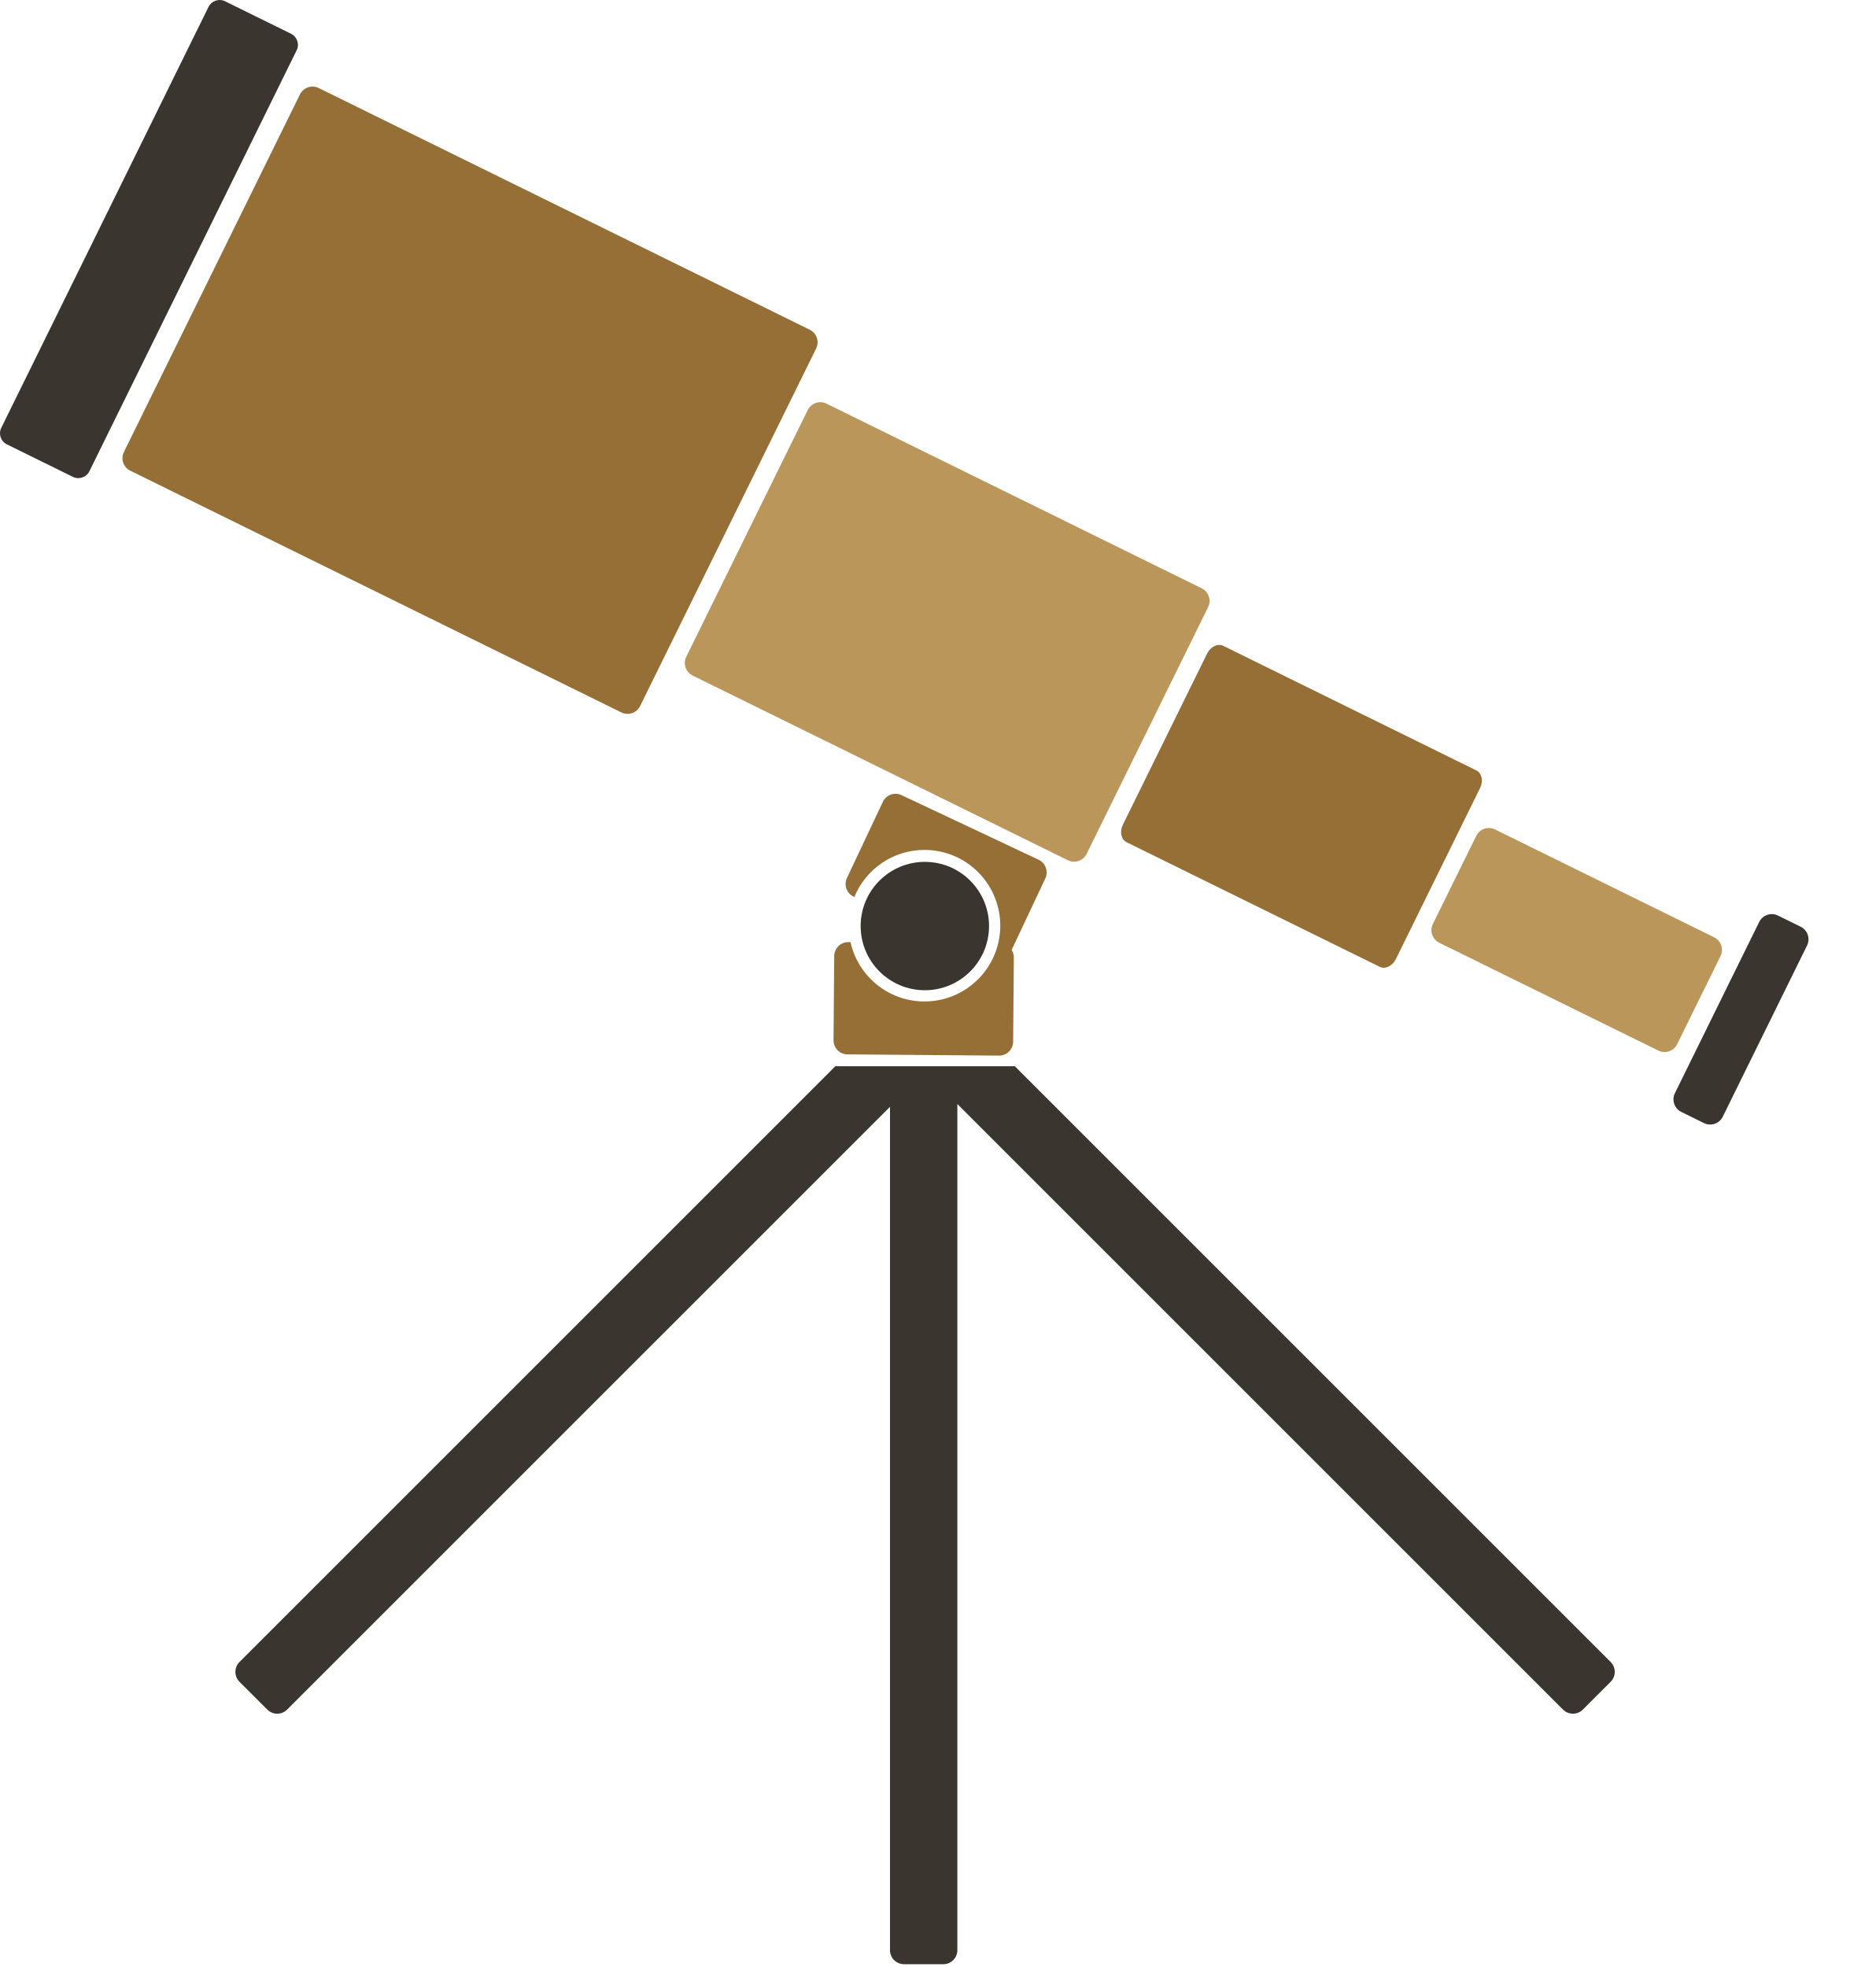
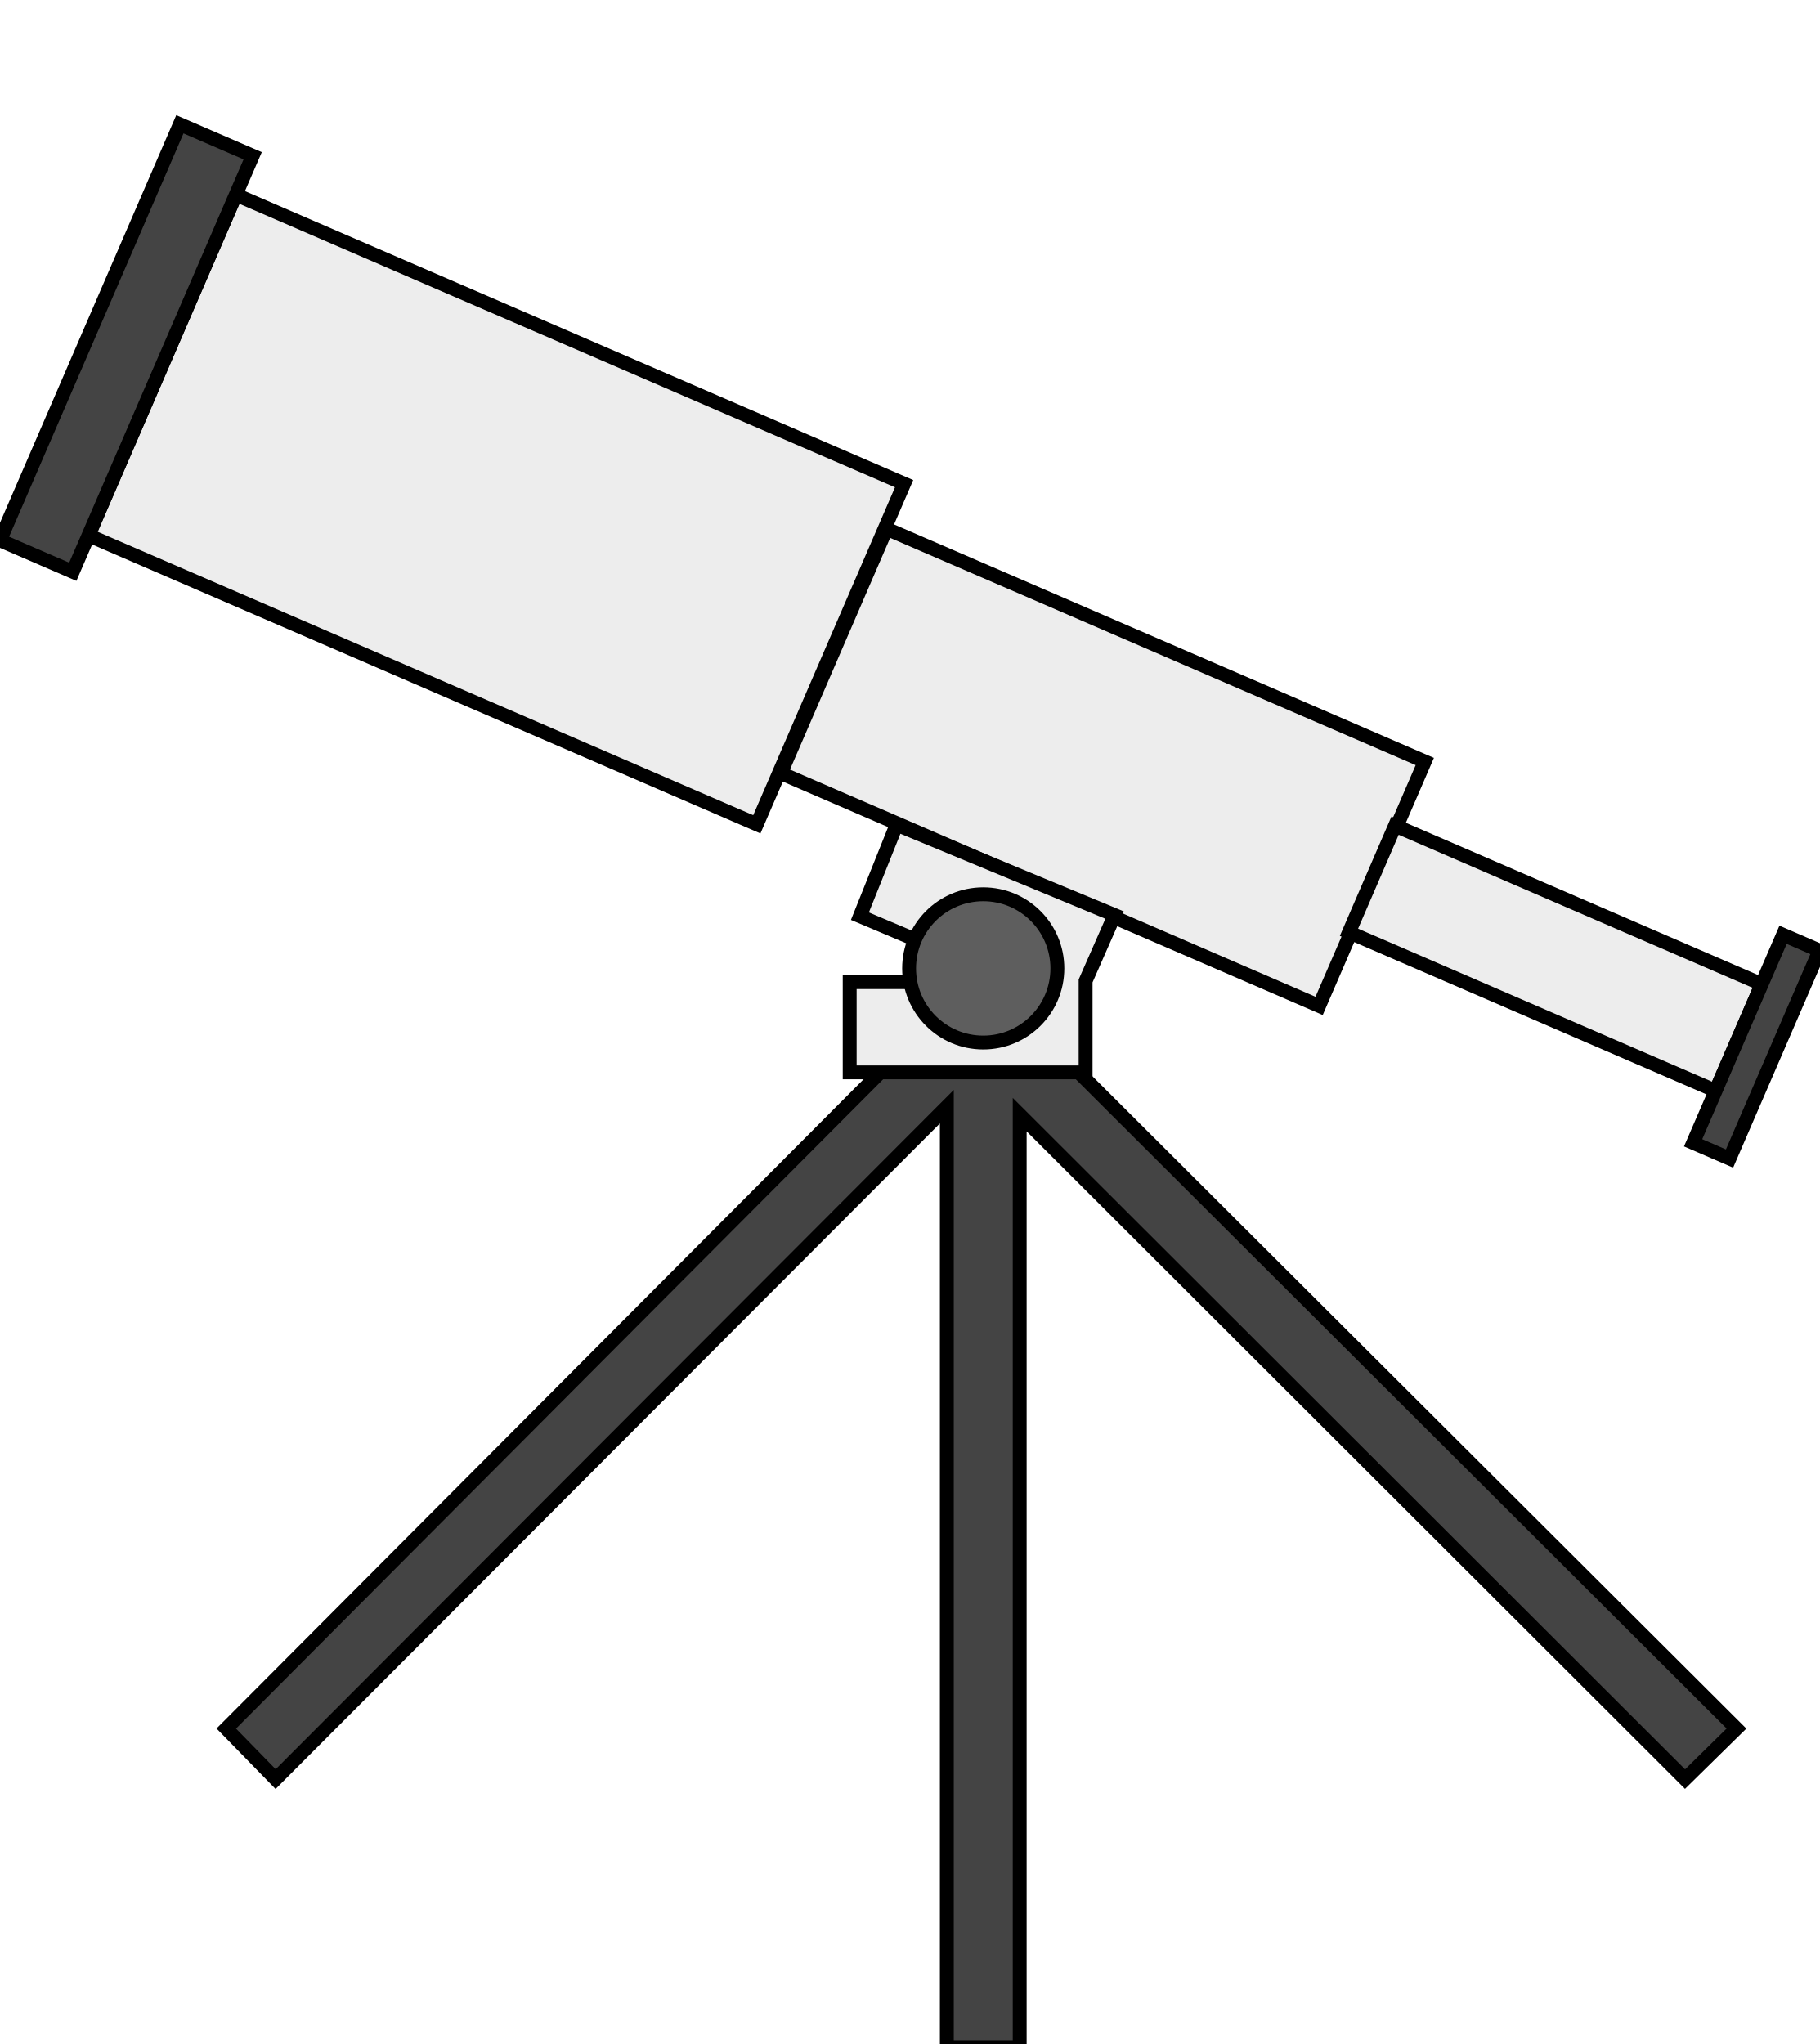
- <svg xmlns="http://www.w3.org/2000/svg" width="668.376" height="700.949" viewBox="0 0 668.376 700.949">
-   <path fill="#3A352E" d="M31.855 167.924c-1.073 2.18-3.71 3.078-5.892 2.005L2.458 158.357c-2.18-1.073-3.078-3.71-2.005-5.892L74.297 2.458C75.37.278 78.007-.62 80.19.453l23.504 11.57c2.18 1.074 3.078 3.712 2.005 5.893L31.854 167.924z" />
-   <path fill="#966F36" d="M228.078 251.59c-1.22 2.478-4.217 3.497-6.694 2.278l-174.95-86.123c-2.48-1.22-3.498-4.217-2.28-6.694l62.716-127.4c1.22-2.477 4.217-3.496 6.694-2.277l174.95 86.122c2.48 1.22 3.498 4.217 2.28 6.694l-62.716 127.4zM497.344 341.785c-1.22 2.478-3.798 3.704-5.758 2.738l-90.17-44.387c-1.96-.965-2.56-3.756-1.342-6.233l30.032-61.01c1.22-2.477 3.798-3.703 5.758-2.737l90.17 44.387c1.96.965 2.56 3.756 1.34 6.233l-30.03 61.01z" />
-   <path fill="#BB965B" d="M387.17 304.27c-1.22 2.477-4.218 3.496-6.695 2.277l-133.68-65.807c-2.48-1.22-3.498-4.217-2.28-6.694l43.283-87.924c1.22-2.478 4.217-3.497 6.694-2.278l133.68 65.806c2.48 1.22 3.498 4.217 2.28 6.694l-43.283 87.925zM597.568 372.103c-1.22 2.478-4.217 3.497-6.694 2.278l-78.055-38.423c-2.48-1.22-3.498-4.217-2.28-6.694l15.46-31.4c1.22-2.48 4.216-3.498 6.693-2.28l78.055 38.425c2.478 1.22 3.497 4.217 2.278 6.694l-15.458 31.4z" />
-   <path fill="#3A352E" d="M613.828 397.94c-1.22 2.48-4.217 3.498-6.694 2.28l-8.075-3.976c-2.478-1.22-3.498-4.217-2.28-6.694l30.033-61.01c1.22-2.477 4.217-3.496 6.694-2.277l8.075 3.975c2.477 1.22 3.497 4.217 2.278 6.694l-30.032 61.01z" />
-   <path fill="#966F36" d="M370.06 306.367l-48.848-23.018c-2.498-1.178-5.477-.107-6.654 2.39l-12.788 27.14c-1.177 2.497-.106 5.476 2.392 6.653l.24.113c4.032-9.84 13.7-16.775 24.993-16.775 14.913 0 27.002 12.09 27.002 27.003s-12.09 27.002-27.002 27.002c-12.898 0-23.677-9.046-26.356-21.138l-.764-.006c-2.76-.02-5.018 2.2-5.04 4.96l-.245 30c-.02 2.76 2.2 5.017 4.96 5.04l53.998.44c2.76.022 5.018-2.198 5.04-4.96l.245-29.998c.008-1-.285-1.93-.784-2.715l12.003-25.475c1.175-2.5.104-5.478-2.393-6.655z" />
-   <path fill="#3A352E" d="M573.88 592.248l-212.3-212.3h-63.94l-212.3 212.3c-1.952 1.953-1.952 5.118 0 7.07l9.9 9.9c1.953 1.953 5.118 1.953 7.07 0l214.8-214.798v300.53c0 2.76 2.24 5 5 5h14c2.76 0 5-2.24 5-5V393.42l215.798 215.798c1.953 1.953 5.118 1.953 7.07 0l9.9-9.9c1.953-1.952 1.953-5.118 0-7.07z" />
-   <circle fill="#3A352E" cx="329.524" cy="330.003" r="22.871" />
+ <svg xmlns="http://www.w3.org/2000/svg" width="524.518" height="589.161" viewBox="0 0 524.518 589.161">
+   <g stroke="#000" stroke-width="4" stroke-miterlimit="10">
+     <path fill="#EDEDED" d="M25.526 154.312L67.98 56.13l192.618 83.287-42.454 98.183zM255.536 152.405L410.68 219.49l-30.463 70.45-155.144-67.084z" stroke-width="4" />
+     <path fill="#EDEDED" d="M402.11 237.986l105.677 45.694-13.287 30.73-105.677-45.696z" stroke-width="4" />
+     <path fill="#444" d="M51.845 35.817l20.986 9.075L20.98 164.81l-20.987-9.076zM513.943 269.44l10.493 4.538-25.926 59.96-10.493-4.538z" stroke-width="4" />
+   </g>
+   <g stroke="#000" stroke-width="4" stroke-miterlimit="10">
+     <path fill="#444" d="M500.516 498.234l-206.604-206.1v-2.037h-1.595l-3.43-3.43-3.43 3.43h-3.98l-3.428-3.43-3.43 3.43h-1.708v-.254L65.22 498.233l14.224 14.574L272.912 318.99v271.107h21V321.28L485.69 512.808z" />
+     <path fill="#EDEDED" d="M321.257 263.76l-62.83-26.064-10.568 26.378 44.955 19.023h-47.903v26h68v-26.35z" />
+     <circle fill="#5E5E5E" cx="283.403" cy="279.133" r="21.368" />
+   </g>
</svg>
